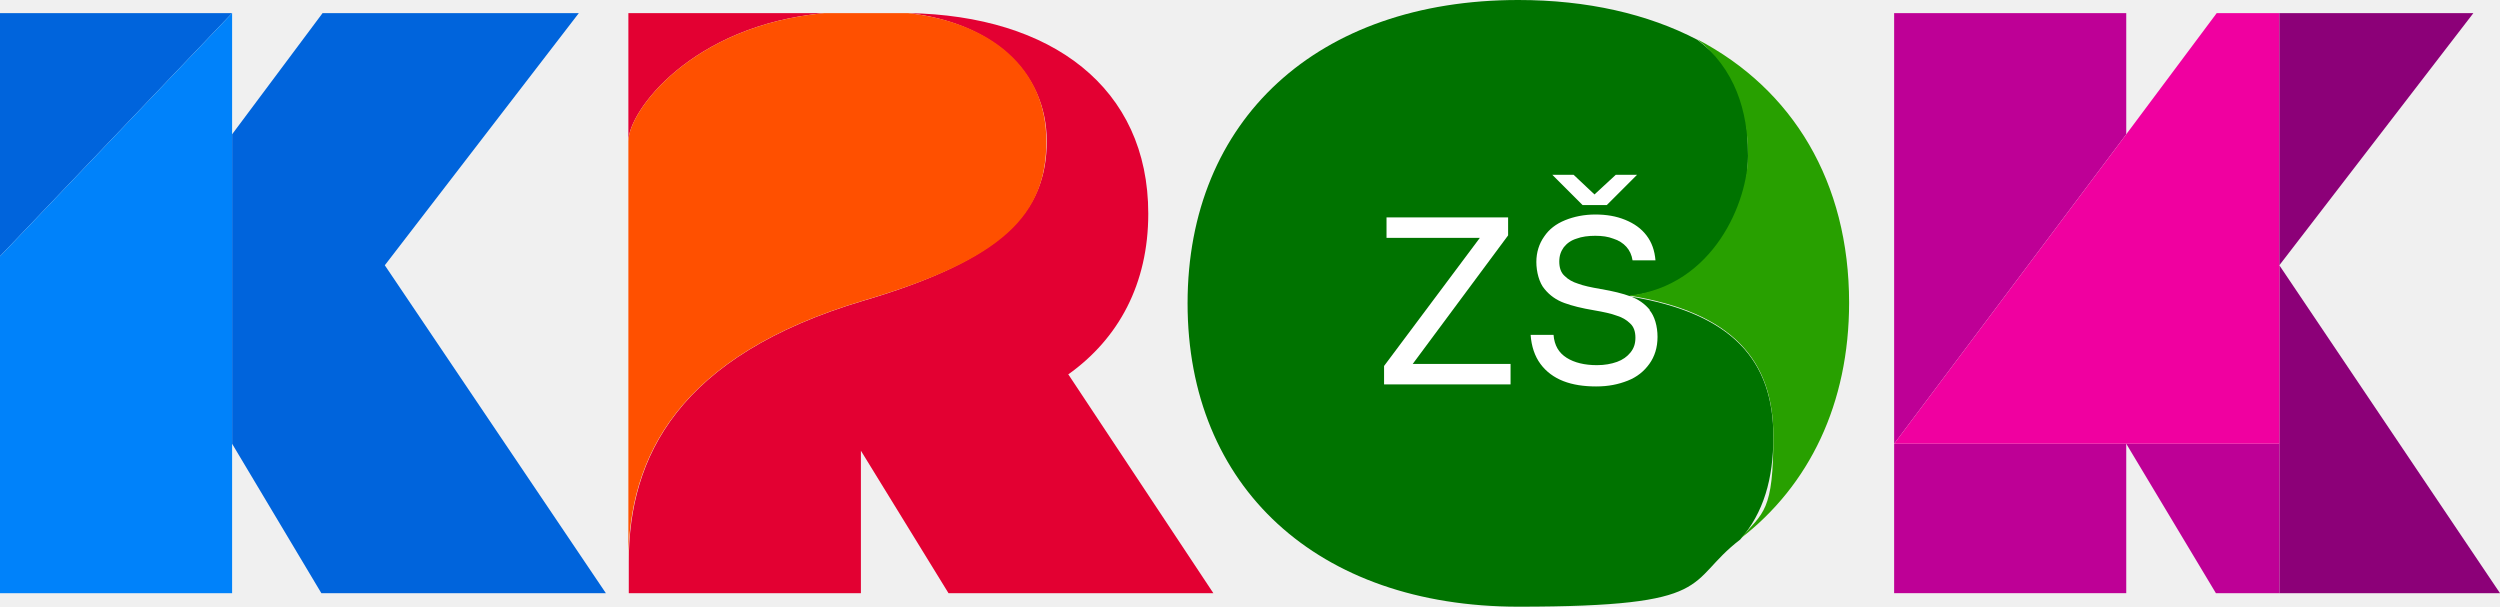
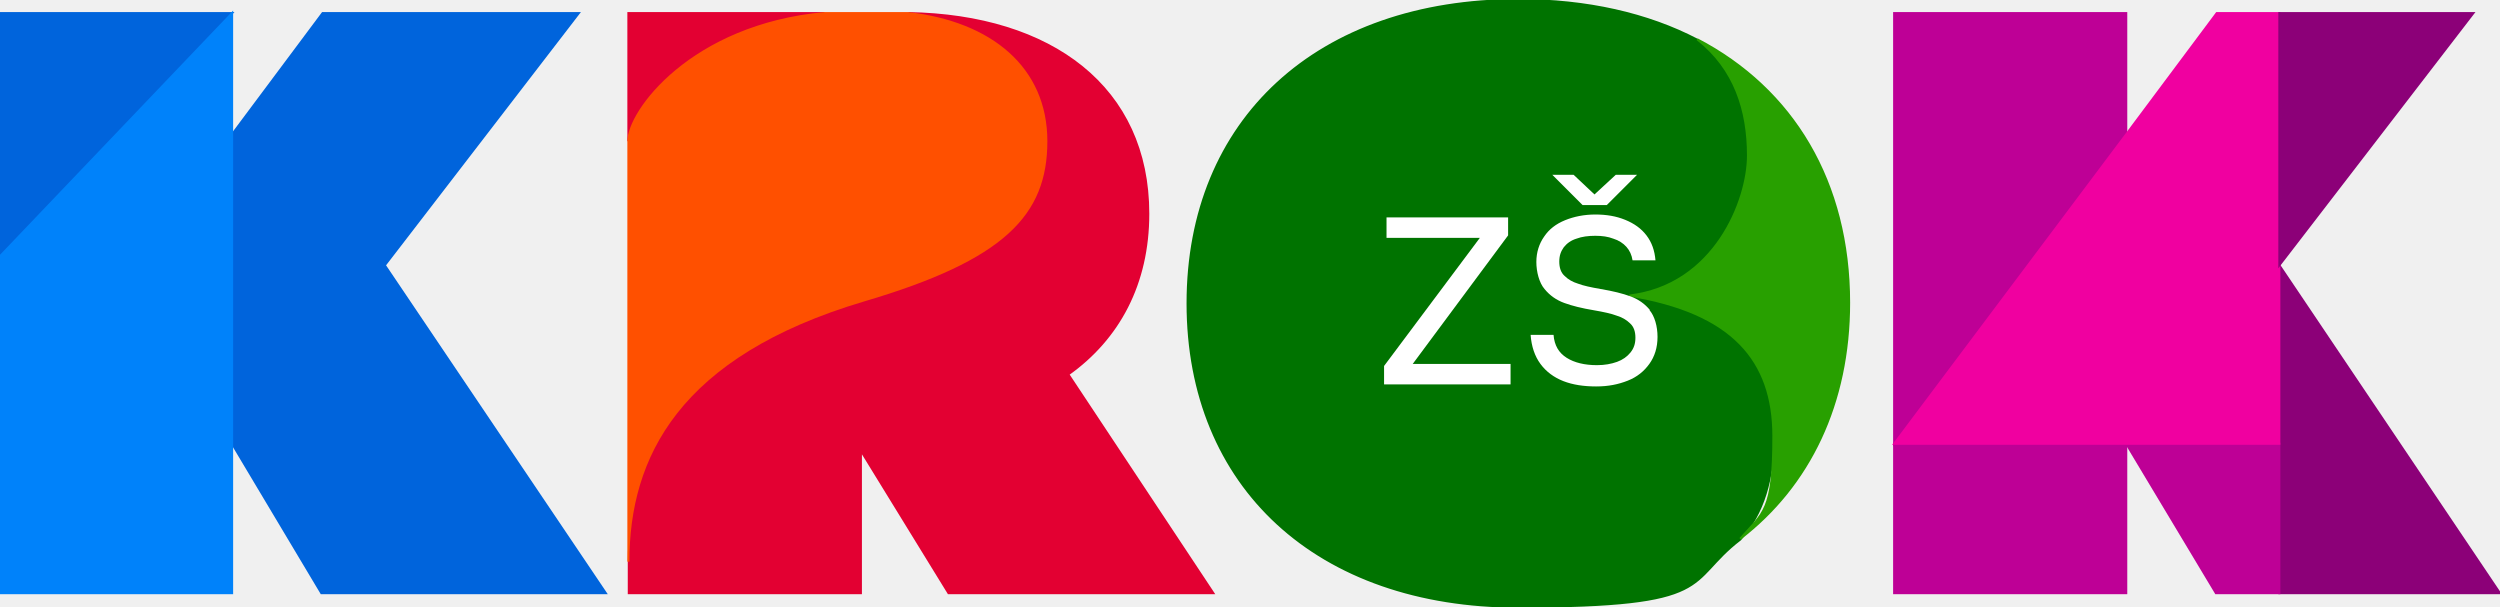
<svg xmlns="http://www.w3.org/2000/svg" role="img" aria-hidden="true" version="1.1" viewBox="115.6 223.6 610.7 148.2">
  <defs>
    <style>
+       /* tenký obrys v barvě výplně zaceluje vlasové švy mezi
+          sousedními tvary, které jinak prosvítají podkladem */
      .st0 {
        fill: #007300;
+         stroke: #007300;
+         stroke-width: .5;
      }

      .st1 {
        fill: #28a000;
+         stroke: #28a000;
+         stroke-width: .5;
      }

      .st2 {
        fill: #0082fa;
+         stroke: #0082fa;
+         stroke-width: .5;
      }

      .st3 {
        fill: #be0096;
+         stroke: #be0096;
+         stroke-width: .5;
      }

      .st4 {
        fill: #fff;
      }

      .st5 {
        fill: #e30032;
+         stroke: #e30032;
+         stroke-width: .5;
      }

      .st6 {
        fill: #8c0078;
+         stroke: #8c0078;
+         stroke-width: .5;
      }

      .st7 {
        fill: #f000a0;
+         stroke: #f000a0;
+         stroke-width: .5;
      }

      .st8 {
        fill: #ff5000;
+         stroke: #ff5000;
+         stroke-width: .5;
      }

      .st9 {
        fill: #0064dc;
+         stroke: #0064dc;
+         stroke-width: .5;
      }
    </style>
  </defs>
  <g>
    <g>
      <path class="st0" d="M513.6,295.9c20.8-2.4,29-19.3,29-34.2s-3.1-21.2-12.4-28.4c-12.1-6.3-26.9-9.7-43.7-9.7-49.1,0-80.8,29.3-80.8,74.1s31.7,74.1,80.8,74.1,40.5-5.9,54.2-16.4c5.7-6.5,8.1-14.8,8.1-25.1,0-18.6-10-30.2-35.2-34.3Z" />
      <path class="st1" d="M567.3,297.6c0-29.5-13.7-52.2-37.1-64.4,9.2,7.2,12.4,17.4,12.4,28.4s-8.2,31.8-29,34.2c25.2,4.1,35.2,15.8,35.2,34.3s-2.4,18.6-8.1,25.1c16.9-13,26.6-33,26.6-57.7Z" />
    </g>
    <g>
      <path class="st5" d="M376.5,315.1c12.4-8.8,19.6-22.2,19.6-39.3,0-30.8-23.6-48.4-58.6-49,20.3,2.3,33.8,14.3,33.8,31.3s-10.4,28.8-44.6,38.9c-45.5,13.5-57.5,38.3-57.5,63.8v7.7h56.7v-34.8l21.4,34.8h64.7l-35.4-53.4Z" />
      <path class="st5" d="M317,226.8h-47.9v31.3c0-7.3,15.4-28.3,47.9-31.3Z" />
      <path class="st8" d="M326.6,297c34.3-10.1,44.6-21,44.6-38.9s-13.5-29-33.8-31.3c-.6,0-1.3,0-1.9,0h-18.5c-32.5,3-47.9,24-47.9,31.3v102.7c0-25.5,12.1-50.3,57.5-63.8Z" />
    </g>
    <g>
      <polygon class="st9" points="115.6 226.8 115.6 286.2 172.3 226.8 115.6 226.8" />
      <polygon class="st9" points="263.6 368.5 209.6 288.4 257 226.8 194.4 226.8 172.3 256.4 172.3 332 194.1 368.5 263.6 368.5" />
      <polygon class="st2" points="172.3 226.8 115.6 286.2 115.6 368.5 172.3 368.5 172.3 332 172.3 256.4 172.3 226.8" />
    </g>
    <g>
      <polygon class="st3" points="635 226.8 578.3 226.8 578.3 332 635 256.4 635 226.8" />
      <g>
        <polygon class="st3" points="635 332 635 332 635 332 635 332" />
        <polygon class="st3" points="578.3 332 578.3 368.5 635 368.5 635 332 578.3 332 578.3 332" />
      </g>
      <polygon class="st6" points="672.4 288.4 672.4 288.4 672.4 368.5 726.3 368.5 672.4 288.4" />
      <polygon class="st3" points="635 332 635 332 656.9 368.5 672.4 368.5 672.4 332 635 332 635 332" />
      <g>
        <polygon class="st7" points="657.1 226.8 635 256.4 578.3 332 635 332 672.4 332 672.4 288.4 672.4 226.8 657.1 226.8" />
        <polygon class="st6" points="672.4 226.8 672.4 288.4 719.8 226.8 672.4 226.8" />
      </g>
    </g>
  </g>
  <g>
    <polygon class="st4" points="460.7 312.5 484 281.1 484 276.7 454.3 276.7 454.3 281.7 477.1 281.7 453.7 313 453.7 317.5 484.6 317.5 484.6 312.5 460.7 312.5" />
    <g>
      <polygon class="st4" points="508.1 273.7 515.5 266.3 510.3 266.3 505.1 271.1 500 266.3 494.8 266.3 502.2 273.7 508.1 273.7" />
      <path class="st4" d="M518.7,299.4c-1.3-1.6-2.9-2.7-4.8-3.4-1.9-.7-4.3-1.3-7.3-1.8-2.3-.4-4.2-.8-5.5-1.3-1.3-.4-2.4-1-3.3-1.9-.9-.8-1.3-2-1.3-3.5s.4-2.5,1.1-3.5c.8-1,1.8-1.7,3.1-2.1,1.3-.5,2.9-.7,4.6-.7s3.1.2,4.4.7c1.3.4,2.4,1.1,3.2,2,.8.9,1.3,2,1.5,3.3h5.6c-.2-2.4-.9-4.4-2.2-6.1-1.3-1.7-3-2.9-5.2-3.8-2.2-.9-4.6-1.3-7.3-1.3s-5.2.5-7.4,1.4c-2.2.9-3.9,2.2-5.1,4-1.2,1.7-1.9,3.8-1.9,6.2s.7,5.1,2,6.6c1.3,1.6,2.9,2.7,4.8,3.4,1.9.7,4.3,1.3,7.3,1.8,2.3.4,4.2.8,5.5,1.3,1.3.4,2.4,1,3.3,1.9.9.8,1.3,2,1.3,3.5s-.4,2.6-1.2,3.6c-.8,1-1.9,1.8-3.3,2.3-1.4.5-3,.8-4.9.8-3,0-5.5-.6-7.4-1.8-1.9-1.2-3-3-3.2-5.6h-5.6c.2,2.8,1,5.2,2.4,7.1,1.4,1.9,3.3,3.3,5.6,4.2,2.3.9,5,1.3,8,1.3s5.4-.5,7.7-1.4,4-2.3,5.3-4.1c1.3-1.8,2-4,2-6.6s-.7-5.1-2-6.6Z" />
    </g>
  </g>
</svg>
